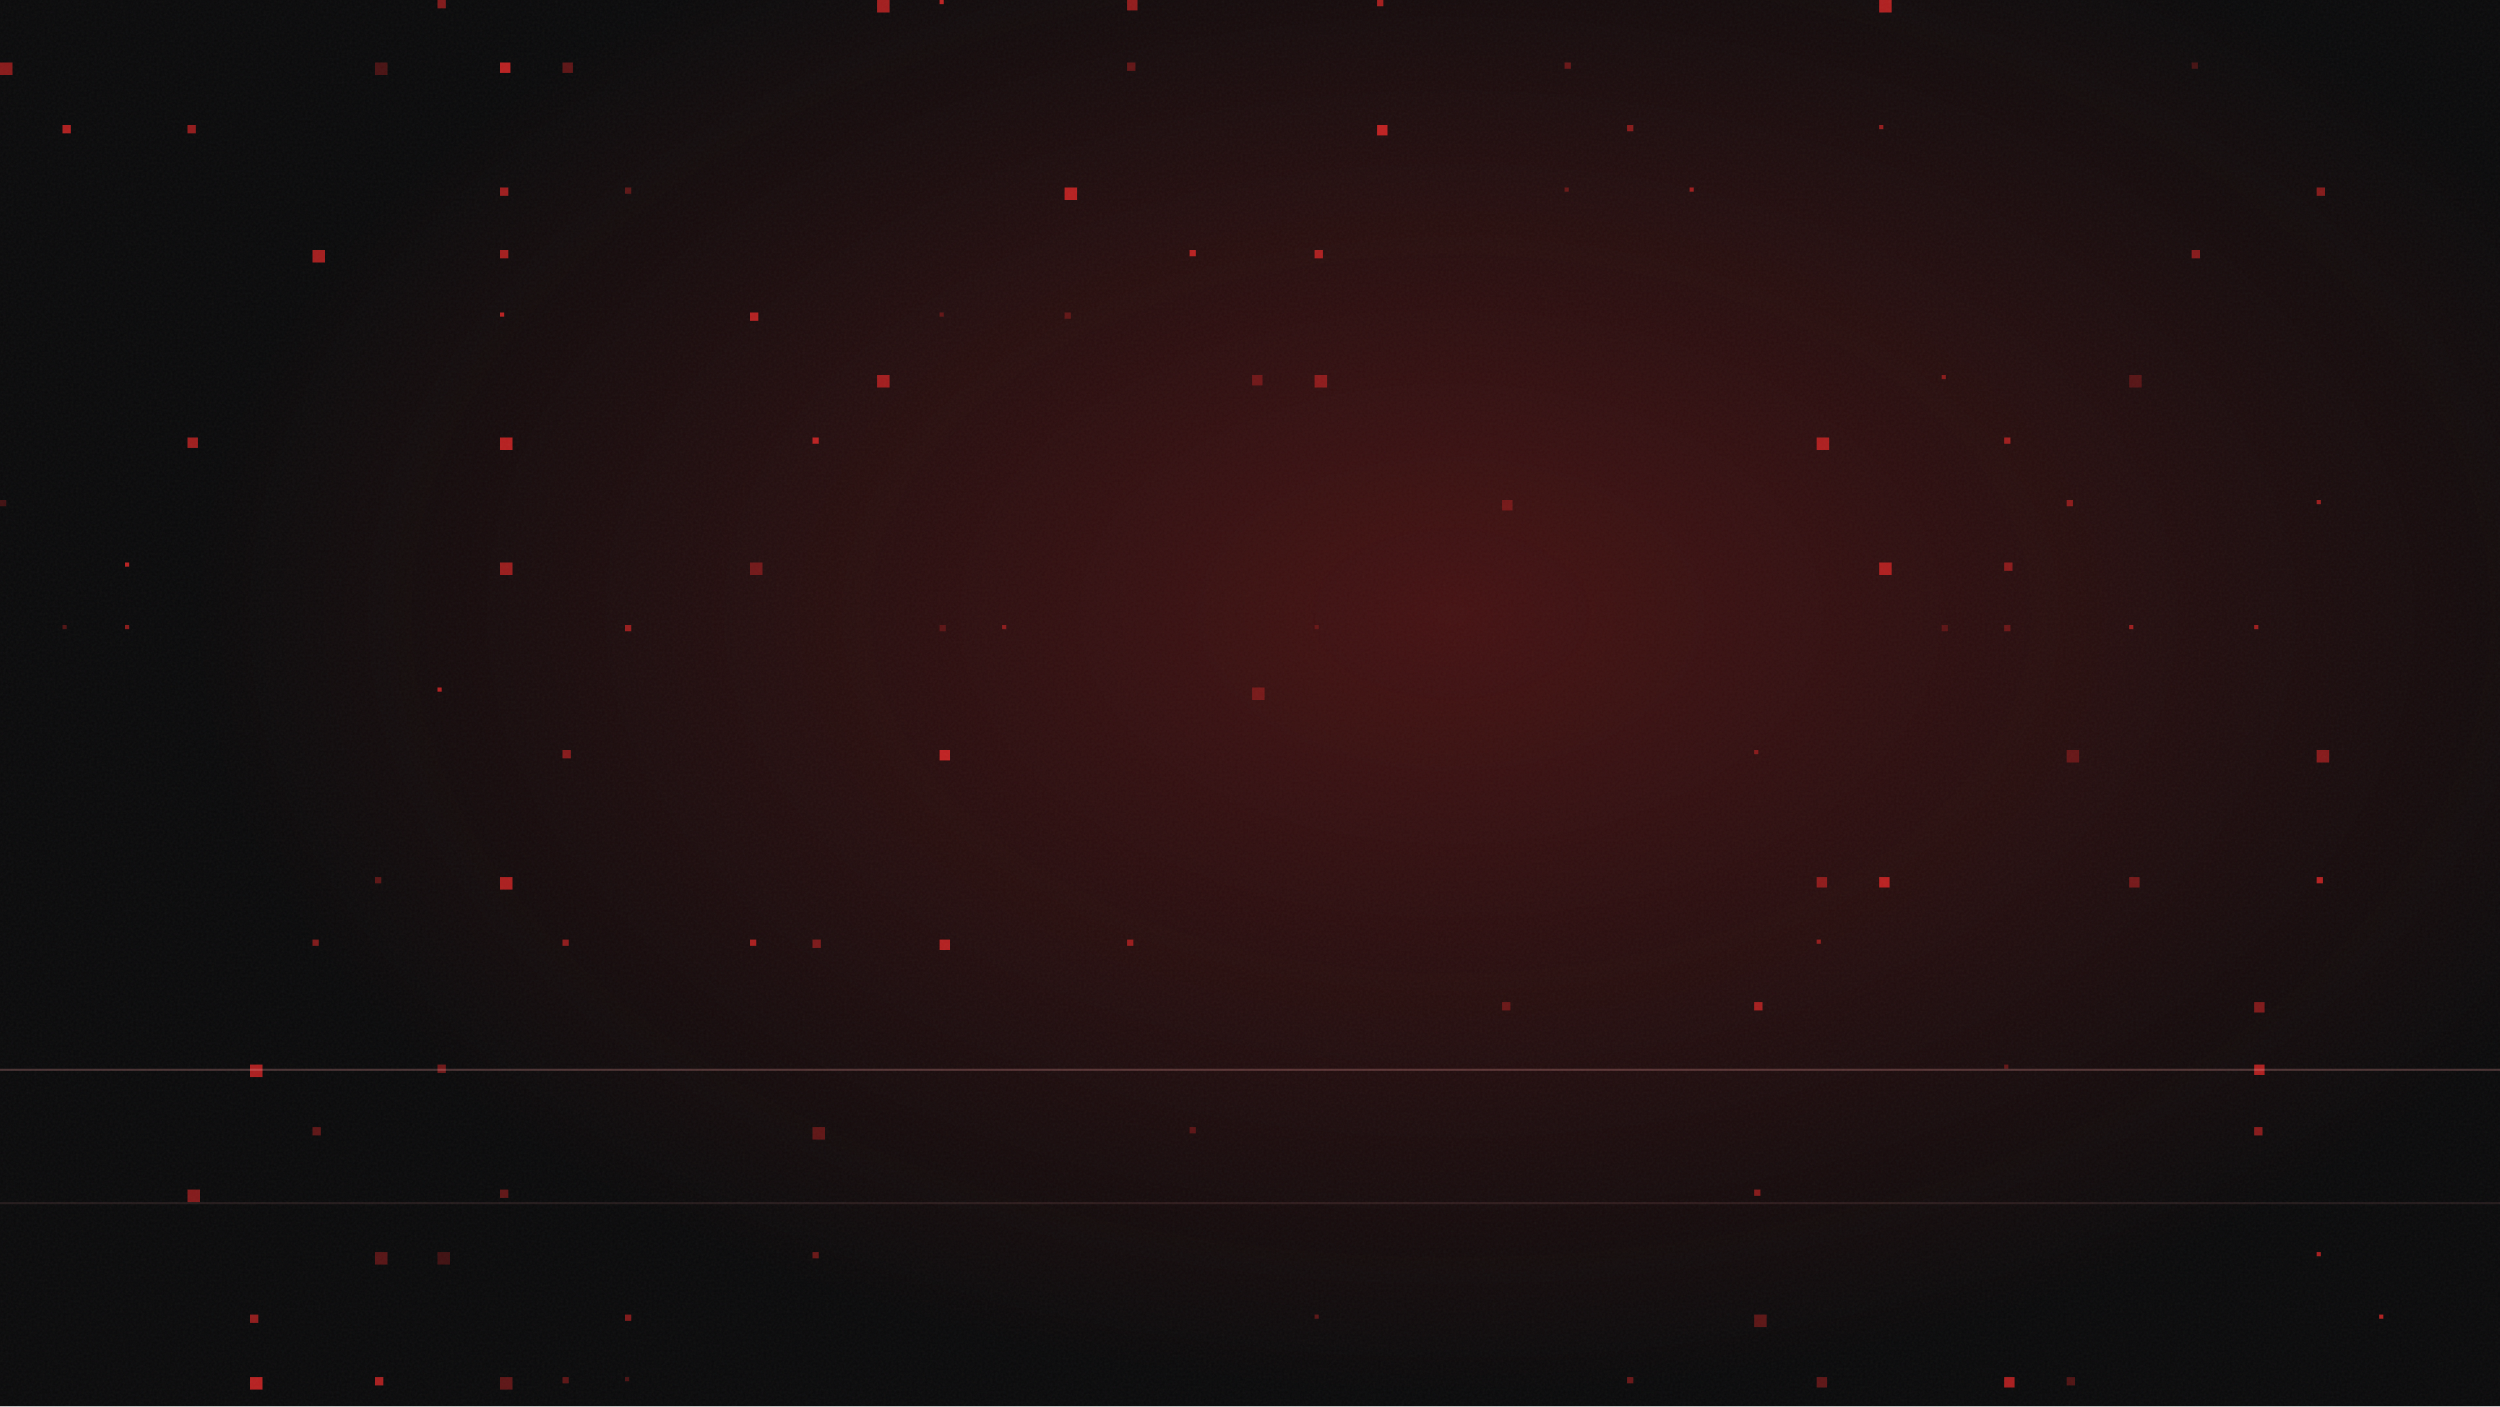
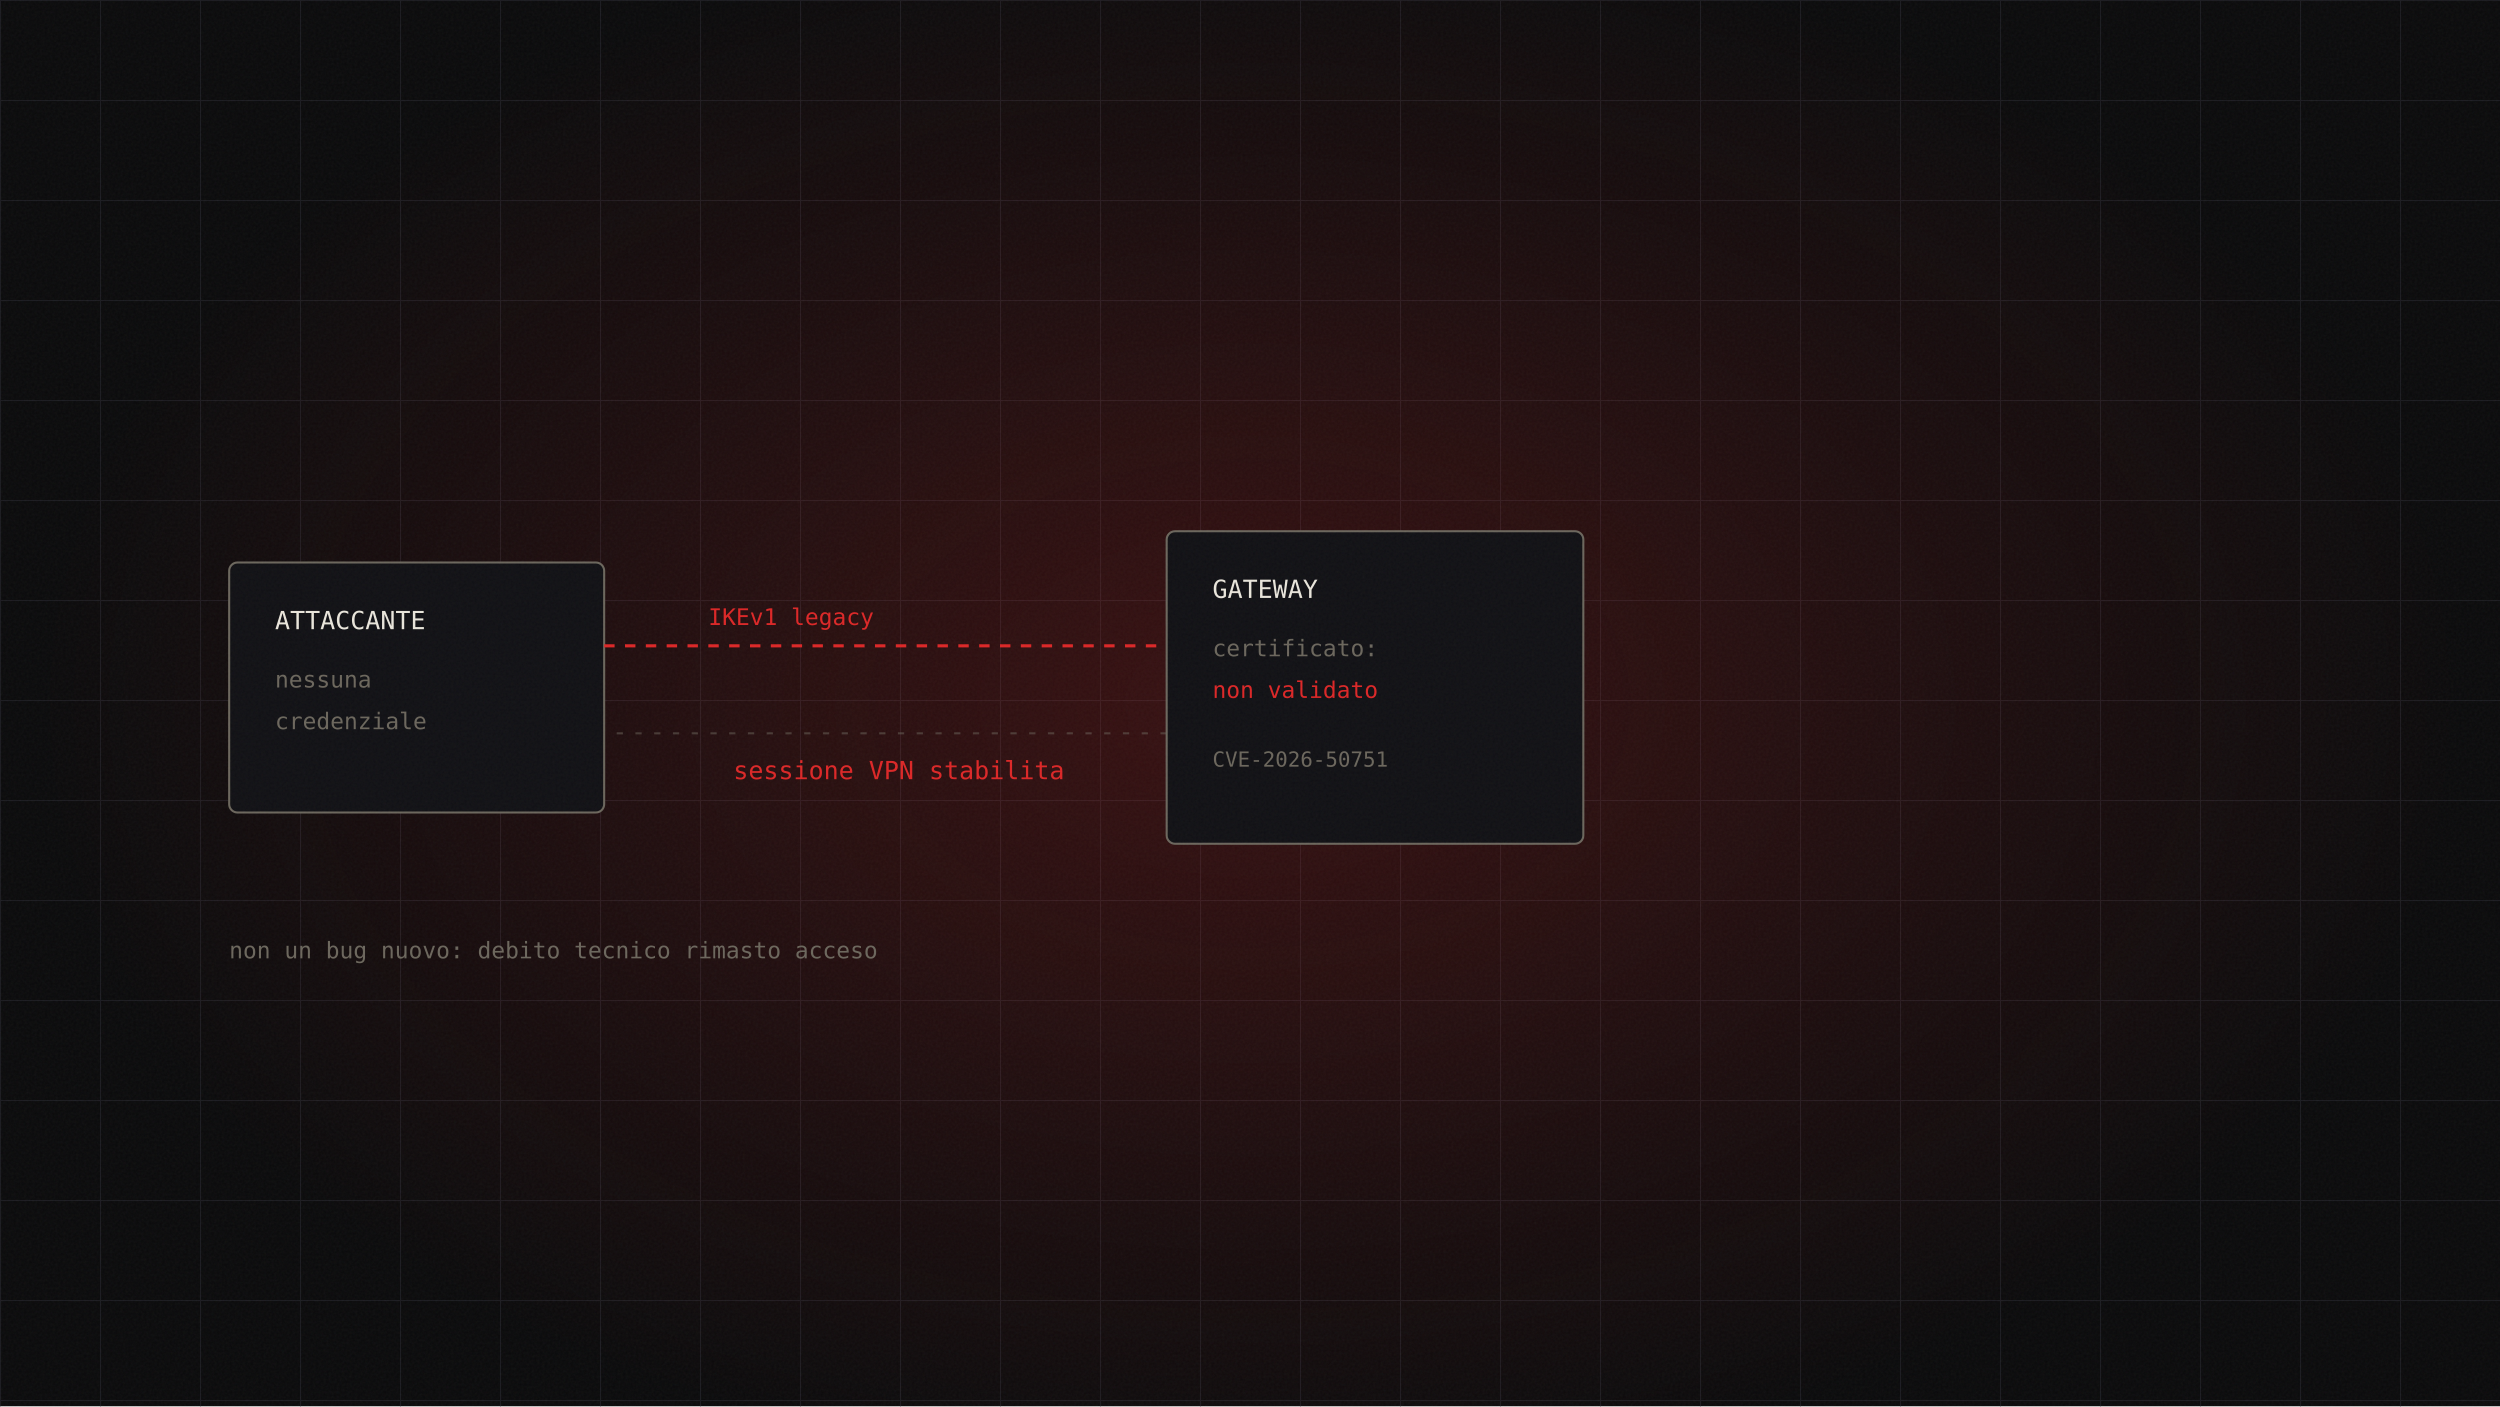
- <svg xmlns="http://www.w3.org/2000/svg" viewBox="0 0 1200 675" width="1200" height="675" role="img" aria-label="">
-   <rect width="1200" height="675" fill="#0a0a0b" />
+ <svg xmlns="http://www.w3.org/2000/svg" viewBox="0 0 1200 675" width="1200" height="675" role="img">
  <defs>
-     <radialGradient id="g" cx="50%" cy="50%">
-       <stop offset="0%" stop-color="#dc2626" stop-opacity=".28" />
+     <radialGradient id="glow" cx="50%" cy="50%">
+       <stop offset="0%" stop-color="#dc2626" stop-opacity=".22" />
      <stop offset="100%" stop-color="#dc2626" stop-opacity="0" />
    </radialGradient>
-     <filter id="b">
-       <feGaussianBlur stdDeviation="20" />
+     <filter id="grain">
+       <feTurbulence type="fractalNoise" baseFrequency=".8" numOctaves="4" />
    </filter>
+     <pattern id="grid" width="48" height="48" patternUnits="userSpaceOnUse">
+       <path d="M48 0H0v48" fill="none" stroke="#1b1b20" stroke-width="1" />
+     </pattern>
  </defs>
-   <ellipse cx="696" cy="295" rx="600" ry="371" fill="url(#g)" />
-   <rect x="210" y="0" width="4" height="4" fill="#dc2626" fill-opacity="0.57" />
-   <rect x="421" y="0" width="6" height="6" fill="#dc2626" fill-opacity="0.72" />
-   <rect x="451" y="0" width="2" height="2" fill="#dc2626" fill-opacity="0.84" />
-   <rect x="541" y="0" width="5" height="5" fill="#dc2626" fill-opacity="0.63" />
-   <rect x="661" y="0" width="3" height="3" fill="#dc2626" fill-opacity="0.72" />
-   <rect x="902" y="0" width="6" height="6" fill="#dc2626" fill-opacity="0.78" />
-   <rect x="0" y="30" width="6" height="6" fill="#dc2626" fill-opacity="0.60" />
-   <rect x="180" y="30" width="6" height="6" fill="#dc2626" fill-opacity="0.30" />
-   <rect x="240" y="30" width="5" height="5" fill="#dc2626" fill-opacity="0.83" />
-   <rect x="270" y="30" width="5" height="5" fill="#dc2626" fill-opacity="0.39" />
-   <rect x="541" y="30" width="4" height="4" fill="#dc2626" fill-opacity="0.38" />
-   <rect x="751" y="30" width="3" height="3" fill="#dc2626" fill-opacity="0.40" />
-   <rect x="1052" y="30" width="3" height="3" fill="#dc2626" fill-opacity="0.27" />
-   <rect x="30" y="60" width="4" height="4" fill="#dc2626" fill-opacity="0.78" />
-   <rect x="90" y="60" width="4" height="4" fill="#dc2626" fill-opacity="0.65" />
-   <rect x="661" y="60" width="5" height="5" fill="#dc2626" fill-opacity="0.84" />
-   <rect x="781" y="60" width="3" height="3" fill="#dc2626" fill-opacity="0.55" />
-   <rect x="902" y="60" width="2" height="2" fill="#dc2626" fill-opacity="0.63" />
-   <rect x="240" y="90" width="4" height="4" fill="#dc2626" fill-opacity="0.69" />
-   <rect x="300" y="90" width="3" height="3" fill="#dc2626" fill-opacity="0.37" />
-   <rect x="511" y="90" width="6" height="6" fill="#dc2626" fill-opacity="0.80" />
-   <rect x="751" y="90" width="2" height="2" fill="#dc2626" fill-opacity="0.37" />
-   <rect x="811" y="90" width="2" height="2" fill="#dc2626" fill-opacity="0.67" />
-   <rect x="1112" y="90" width="4" height="4" fill="#dc2626" fill-opacity="0.57" />
-   <rect x="150" y="120" width="6" height="6" fill="#dc2626" fill-opacity="0.73" />
-   <rect x="240" y="120" width="4" height="4" fill="#dc2626" fill-opacity="0.72" />
-   <rect x="571" y="120" width="3" height="3" fill="#dc2626" fill-opacity="0.81" />
-   <rect x="631" y="120" width="4" height="4" fill="#dc2626" fill-opacity="0.74" />
-   <rect x="1052" y="120" width="4" height="4" fill="#dc2626" fill-opacity="0.57" />
-   <rect x="240" y="150" width="2" height="2" fill="#dc2626" fill-opacity="0.82" />
-   <rect x="360" y="150" width="4" height="4" fill="#dc2626" fill-opacity="0.79" />
-   <rect x="451" y="150" width="2" height="2" fill="#dc2626" fill-opacity="0.34" />
-   <rect x="511" y="150" width="3" height="3" fill="#dc2626" fill-opacity="0.32" />
-   <rect x="421" y="180" width="6" height="6" fill="#dc2626" fill-opacity="0.68" />
-   <rect x="601" y="180" width="5" height="5" fill="#dc2626" fill-opacity="0.37" />
-   <rect x="631" y="180" width="6" height="6" fill="#dc2626" fill-opacity="0.53" />
-   <rect x="932" y="180" width="2" height="2" fill="#dc2626" fill-opacity="0.54" />
-   <rect x="1022" y="180" width="6" height="6" fill="#dc2626" fill-opacity="0.29" />
-   <rect x="90" y="210" width="5" height="5" fill="#dc2626" fill-opacity="0.71" />
-   <rect x="240" y="210" width="6" height="6" fill="#dc2626" fill-opacity="0.81" />
-   <rect x="390" y="210" width="3" height="3" fill="#dc2626" fill-opacity="0.82" />
-   <rect x="872" y="210" width="6" height="6" fill="#dc2626" fill-opacity="0.73" />
-   <rect x="962" y="210" width="3" height="3" fill="#dc2626" fill-opacity="0.67" />
-   <rect x="0" y="240" width="3" height="3" fill="#dc2626" fill-opacity="0.26" />
-   <rect x="721" y="240" width="5" height="5" fill="#dc2626" fill-opacity="0.36" />
-   <rect x="992" y="240" width="3" height="3" fill="#dc2626" fill-opacity="0.56" />
-   <rect x="1112" y="240" width="2" height="2" fill="#dc2626" fill-opacity="0.67" />
-   <rect x="60" y="270" width="2" height="2" fill="#dc2626" fill-opacity="0.82" />
-   <rect x="240" y="270" width="6" height="6" fill="#dc2626" fill-opacity="0.66" />
-   <rect x="360" y="270" width="6" height="6" fill="#dc2626" fill-opacity="0.43" />
-   <rect x="902" y="270" width="6" height="6" fill="#dc2626" fill-opacity="0.73" />
-   <rect x="962" y="270" width="4" height="4" fill="#dc2626" fill-opacity="0.54" />
-   <rect x="30" y="300" width="2" height="2" fill="#dc2626" fill-opacity="0.33" />
-   <rect x="60" y="300" width="2" height="2" fill="#dc2626" fill-opacity="0.60" />
-   <rect x="300" y="300" width="3" height="3" fill="#dc2626" fill-opacity="0.64" />
-   <rect x="451" y="300" width="3" height="3" fill="#dc2626" fill-opacity="0.27" />
-   <rect x="481" y="300" width="2" height="2" fill="#dc2626" fill-opacity="0.53" />
-   <rect x="631" y="300" width="2" height="2" fill="#dc2626" fill-opacity="0.26" />
-   <rect x="932" y="300" width="3" height="3" fill="#dc2626" fill-opacity="0.27" />
-   <rect x="962" y="300" width="3" height="3" fill="#dc2626" fill-opacity="0.36" />
-   <rect x="1022" y="300" width="2" height="2" fill="#dc2626" fill-opacity="0.66" />
-   <rect x="1082" y="300" width="2" height="2" fill="#dc2626" fill-opacity="0.67" />
-   <rect x="210" y="330" width="2" height="2" fill="#dc2626" fill-opacity="0.80" />
-   <rect x="601" y="330" width="6" height="6" fill="#dc2626" fill-opacity="0.38" />
-   <rect x="270" y="360" width="4" height="4" fill="#dc2626" fill-opacity="0.57" />
-   <rect x="451" y="360" width="5" height="5" fill="#dc2626" fill-opacity="0.84" />
-   <rect x="842" y="360" width="2" height="2" fill="#dc2626" fill-opacity="0.51" />
-   <rect x="992" y="360" width="6" height="6" fill="#dc2626" fill-opacity="0.36" />
-   <rect x="1112" y="360" width="6" height="6" fill="#dc2626" fill-opacity="0.56" />
-   <rect x="180" y="421" width="3" height="3" fill="#dc2626" fill-opacity="0.38" />
-   <rect x="240" y="421" width="6" height="6" fill="#dc2626" fill-opacity="0.76" />
-   <rect x="872" y="421" width="5" height="5" fill="#dc2626" fill-opacity="0.57" />
-   <rect x="902" y="421" width="5" height="5" fill="#dc2626" fill-opacity="0.81" />
-   <rect x="1022" y="421" width="5" height="5" fill="#dc2626" fill-opacity="0.46" />
-   <rect x="1112" y="421" width="3" height="3" fill="#dc2626" fill-opacity="0.79" />
-   <rect x="150" y="451" width="3" height="3" fill="#dc2626" fill-opacity="0.56" />
-   <rect x="270" y="451" width="3" height="3" fill="#dc2626" fill-opacity="0.62" />
-   <rect x="360" y="451" width="3" height="3" fill="#dc2626" fill-opacity="0.74" />
-   <rect x="390" y="451" width="4" height="4" fill="#dc2626" fill-opacity="0.50" />
-   <rect x="451" y="451" width="5" height="5" fill="#dc2626" fill-opacity="0.78" />
-   <rect x="541" y="451" width="3" height="3" fill="#dc2626" fill-opacity="0.63" />
-   <rect x="872" y="451" width="2" height="2" fill="#dc2626" fill-opacity="0.61" />
-   <rect x="721" y="481" width="4" height="4" fill="#dc2626" fill-opacity="0.37" />
-   <rect x="842" y="481" width="4" height="4" fill="#dc2626" fill-opacity="0.71" />
-   <rect x="1082" y="481" width="5" height="5" fill="#dc2626" fill-opacity="0.53" />
-   <rect x="120" y="511" width="6" height="6" fill="#dc2626" fill-opacity="0.77" />
-   <rect x="210" y="511" width="4" height="4" fill="#dc2626" fill-opacity="0.48" />
-   <rect x="962" y="511" width="2" height="2" fill="#dc2626" fill-opacity="0.38" />
-   <rect x="1082" y="511" width="5" height="5" fill="#dc2626" fill-opacity="0.77" />
-   <rect x="150" y="541" width="4" height="4" fill="#dc2626" fill-opacity="0.40" />
-   <rect x="390" y="541" width="6" height="6" fill="#dc2626" fill-opacity="0.38" />
-   <rect x="571" y="541" width="3" height="3" fill="#dc2626" fill-opacity="0.33" />
-   <rect x="1082" y="541" width="4" height="4" fill="#dc2626" fill-opacity="0.59" />
-   <rect x="90" y="571" width="6" height="6" fill="#dc2626" fill-opacity="0.58" />
-   <rect x="240" y="571" width="4" height="4" fill="#dc2626" fill-opacity="0.41" />
-   <rect x="842" y="571" width="3" height="3" fill="#dc2626" fill-opacity="0.57" />
-   <rect x="180" y="601" width="6" height="6" fill="#dc2626" fill-opacity="0.37" />
-   <rect x="210" y="601" width="6" height="6" fill="#dc2626" fill-opacity="0.26" />
-   <rect x="390" y="601" width="3" height="3" fill="#dc2626" fill-opacity="0.44" />
-   <rect x="1112" y="601" width="2" height="2" fill="#dc2626" fill-opacity="0.75" />
-   <rect x="120" y="631" width="4" height="4" fill="#dc2626" fill-opacity="0.63" />
-   <rect x="300" y="631" width="3" height="3" fill="#dc2626" fill-opacity="0.56" />
-   <rect x="631" y="631" width="2" height="2" fill="#dc2626" fill-opacity="0.36" />
-   <rect x="842" y="631" width="6" height="6" fill="#dc2626" fill-opacity="0.38" />
-   <rect x="1142" y="631" width="2" height="2" fill="#dc2626" fill-opacity="0.79" />
-   <rect x="120" y="661" width="6" height="6" fill="#dc2626" fill-opacity="0.82" />
-   <rect x="180" y="661" width="4" height="4" fill="#dc2626" fill-opacity="0.75" />
-   <rect x="240" y="661" width="6" height="6" fill="#dc2626" fill-opacity="0.40" />
-   <rect x="270" y="661" width="3" height="3" fill="#dc2626" fill-opacity="0.39" />
-   <rect x="300" y="661" width="2" height="2" fill="#dc2626" fill-opacity="0.31" />
-   <rect x="781" y="661" width="3" height="3" fill="#dc2626" fill-opacity="0.45" />
-   <rect x="872" y="661" width="5" height="5" fill="#dc2626" fill-opacity="0.40" />
-   <rect x="962" y="661" width="5" height="5" fill="#dc2626" fill-opacity="0.76" />
-   <rect x="992" y="661" width="4" height="4" fill="#dc2626" fill-opacity="0.33" />
-   <rect x="0" y="513" width="1200" height="1" fill="#fca5a5" fill-opacity="0.26" />
-   <rect x="0" y="577" width="1200" height="1" fill="#fca5a5" fill-opacity="0.11" />
-   <filter id="n">
-     <feTurbulence type="fractalNoise" baseFrequency="0.8" numOctaves="4" />
-   </filter>
-   <rect width="1200" height="675" filter="url(#n)" opacity=".05" />
+   <style>
+ @media (prefers-reduced-motion: reduce) { * { animation: none !important; } }
+ 
+ .h{animation:hs 3.6s ease-in-out infinite} @keyframes hs{0%,20%{opacity:.2}40%,70%{opacity:1}100%{opacity:.2}}
+ .ok{opacity:1;animation:okp 3.6s ease-in-out infinite} @keyframes okp{0%,55%{opacity:.3}70%,100%{opacity:1}}
+ 
+ </style>
+   <rect width="1200" height="675" fill="#0a0a0b" />
+   <rect width="1200" height="675" fill="url(#grid)" />
+   <ellipse cx="600.0" cy="337.5" rx="576.0" ry="371.25" fill="url(#glow)" />
+   <g font-family="monospace" font-size="13">
+     <rect x="110" y="270" width="180" height="120" rx="4" fill="#101014" stroke="#6b665c" />
+     <text x="132" y="302" fill="#e9e5db" font-size="12">ATTACCANTE</text>
+     <text x="132" y="330" fill="#6b665c" font-size="11">nessuna</text>
+     <text x="132" y="350" fill="#6b665c" font-size="11">credenziale</text>
+     <g class="h">
+       <path d="M290,310 L560,310" stroke="#dc2626" stroke-width="1.5" stroke-dasharray="5 5" />
+       <text x="340" y="300" fill="#dc2626" font-size="11">IKEv1 legacy</text>
+     </g>
+     <path d="M560,352 L290,352" stroke="#6b665c" stroke-width="1" stroke-dasharray="3 6" opacity=".5" />
+     <g class="ok">
+       <text x="352" y="374" fill="#dc2626" font-size="12">sessione VPN stabilita</text>
+     </g>
+     <rect x="560" y="255" width="200" height="150" rx="4" fill="#101014" stroke="#6b665c" />
+     <text x="582" y="287" fill="#e9e5db" font-size="12">GATEWAY</text>
+     <text x="582" y="315" fill="#6b665c" font-size="11">certificato:</text>
+     <text x="582" y="335" fill="#dc2626" font-size="11">non validato</text>
+     <text x="582" y="368" fill="#6b665c" font-size="10">CVE-2026-50751</text>
+     <text x="110" y="460" fill="#6b665c" font-size="11">non un bug nuovo: debito tecnico rimasto acceso</text>
+   </g>
+   <rect width="1200" height="675" filter="url(#grain)" opacity=".05" />
</svg>
